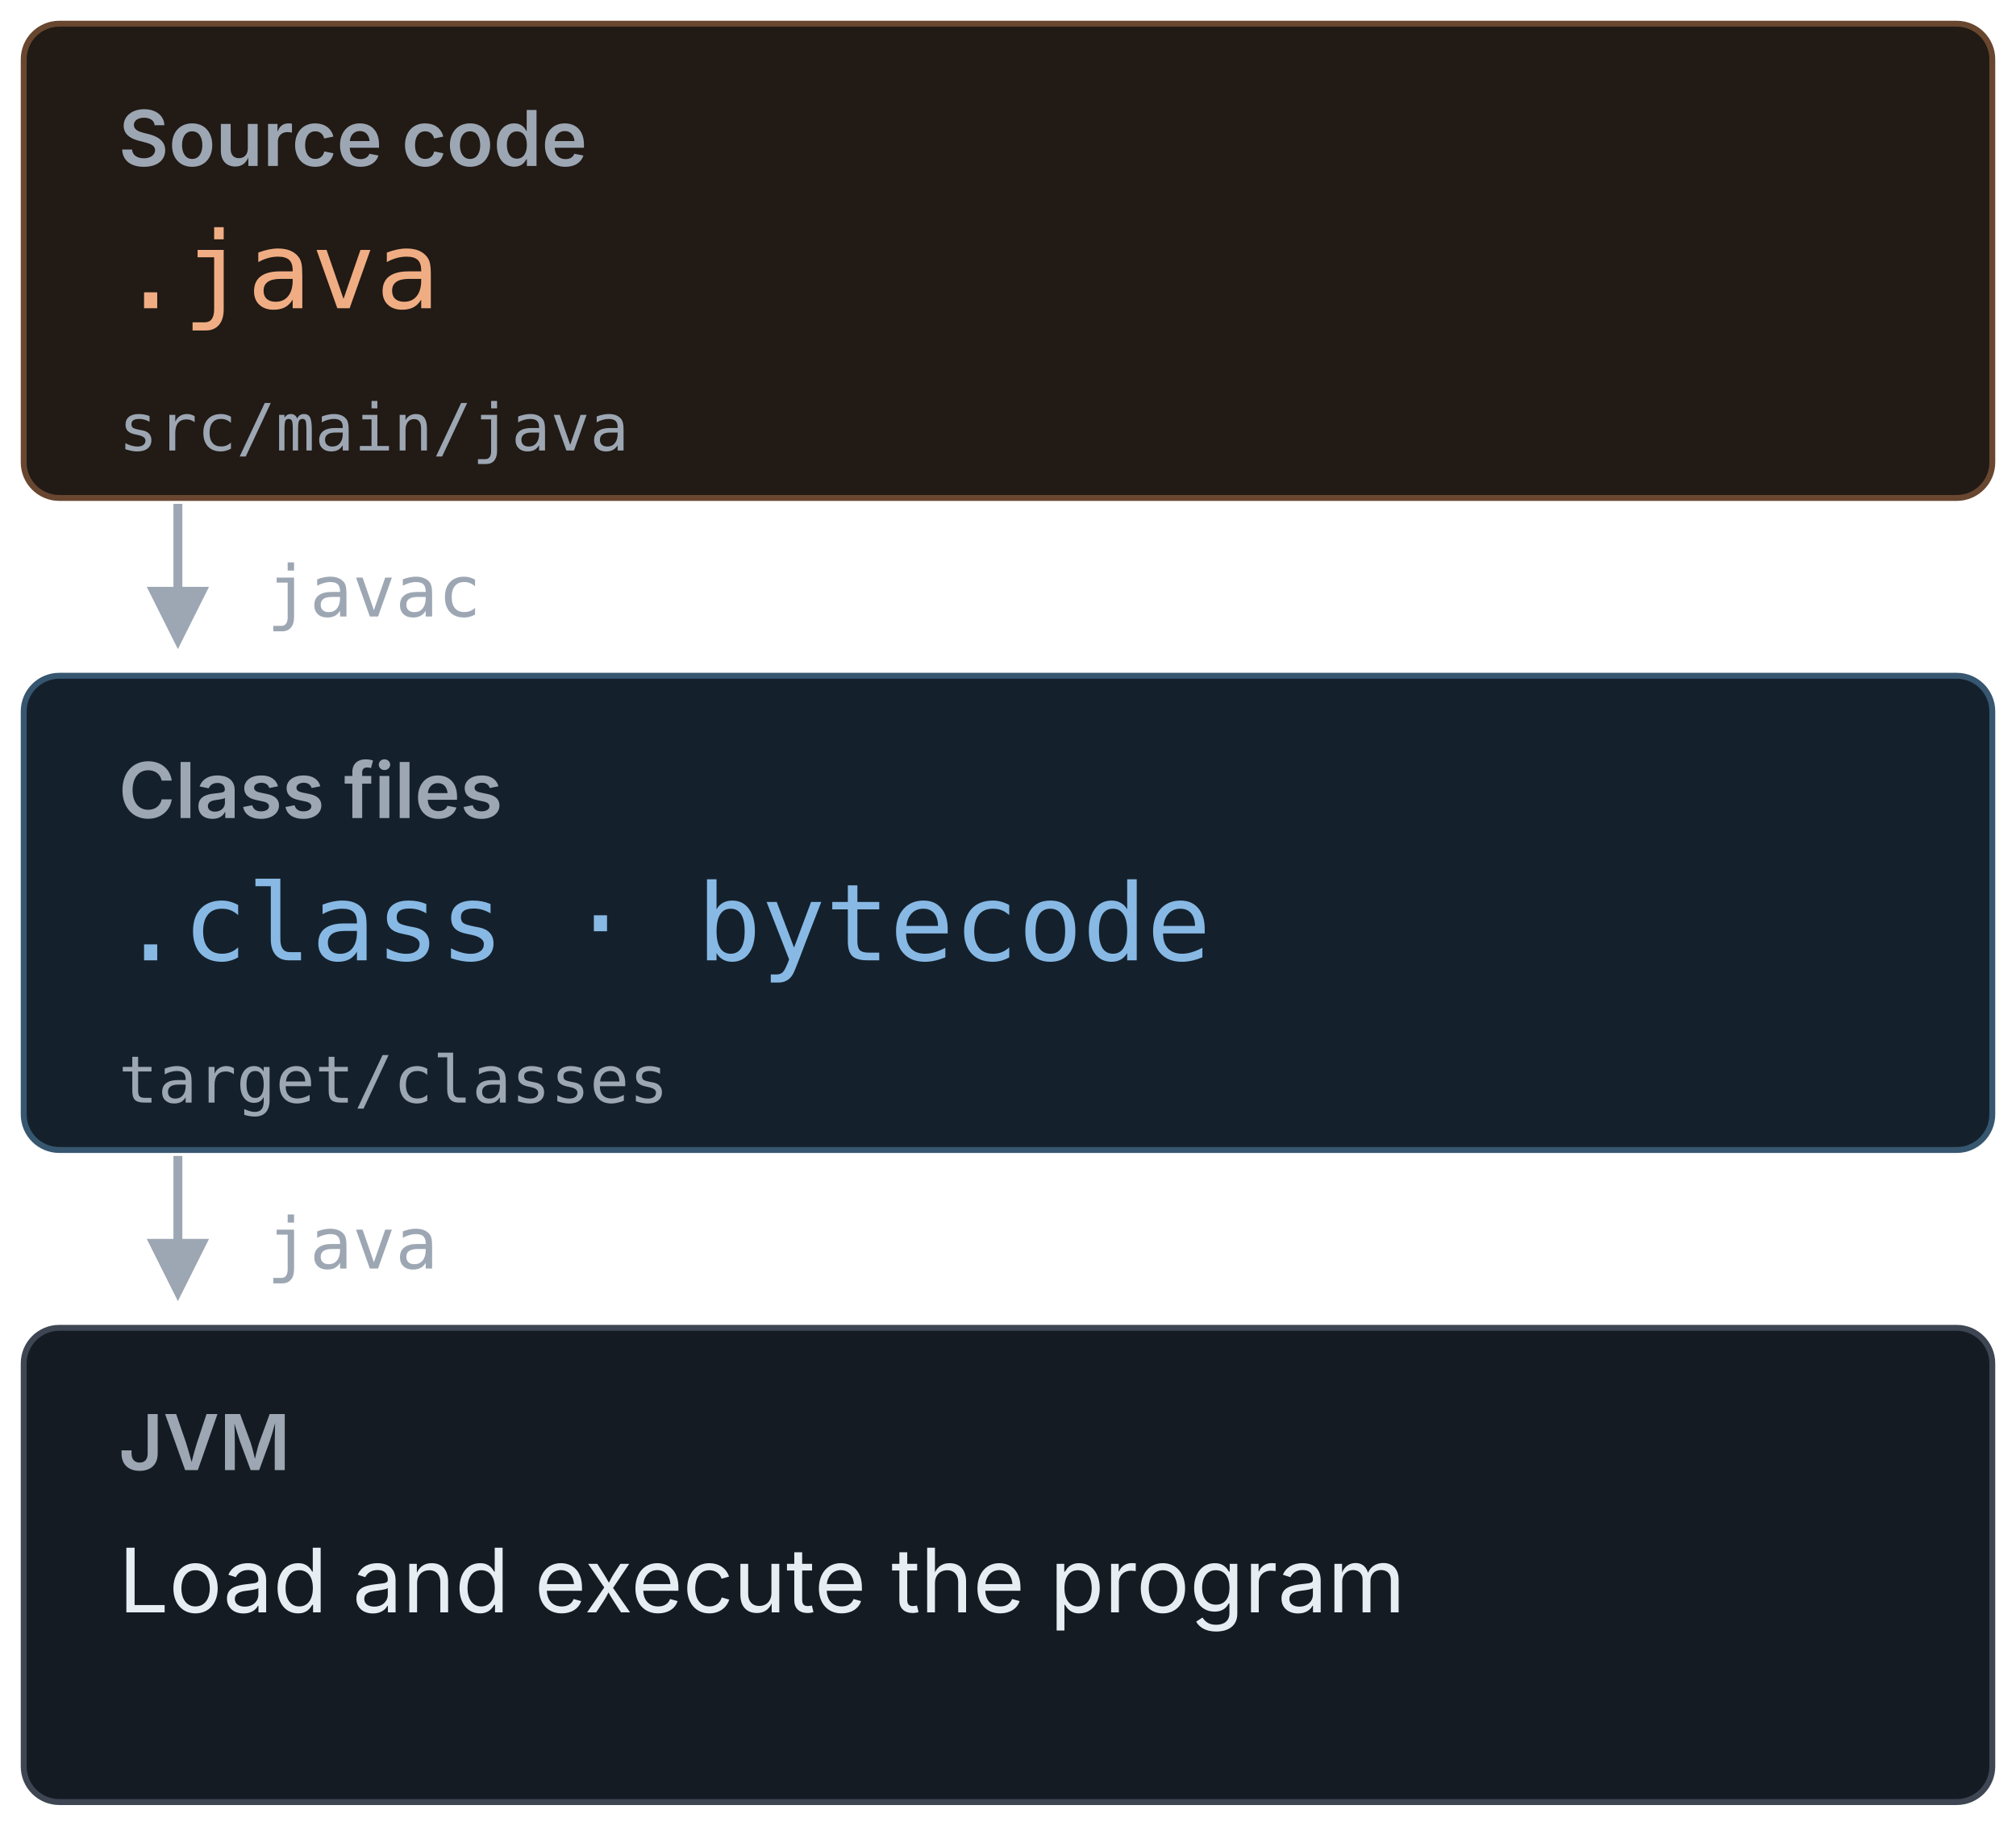
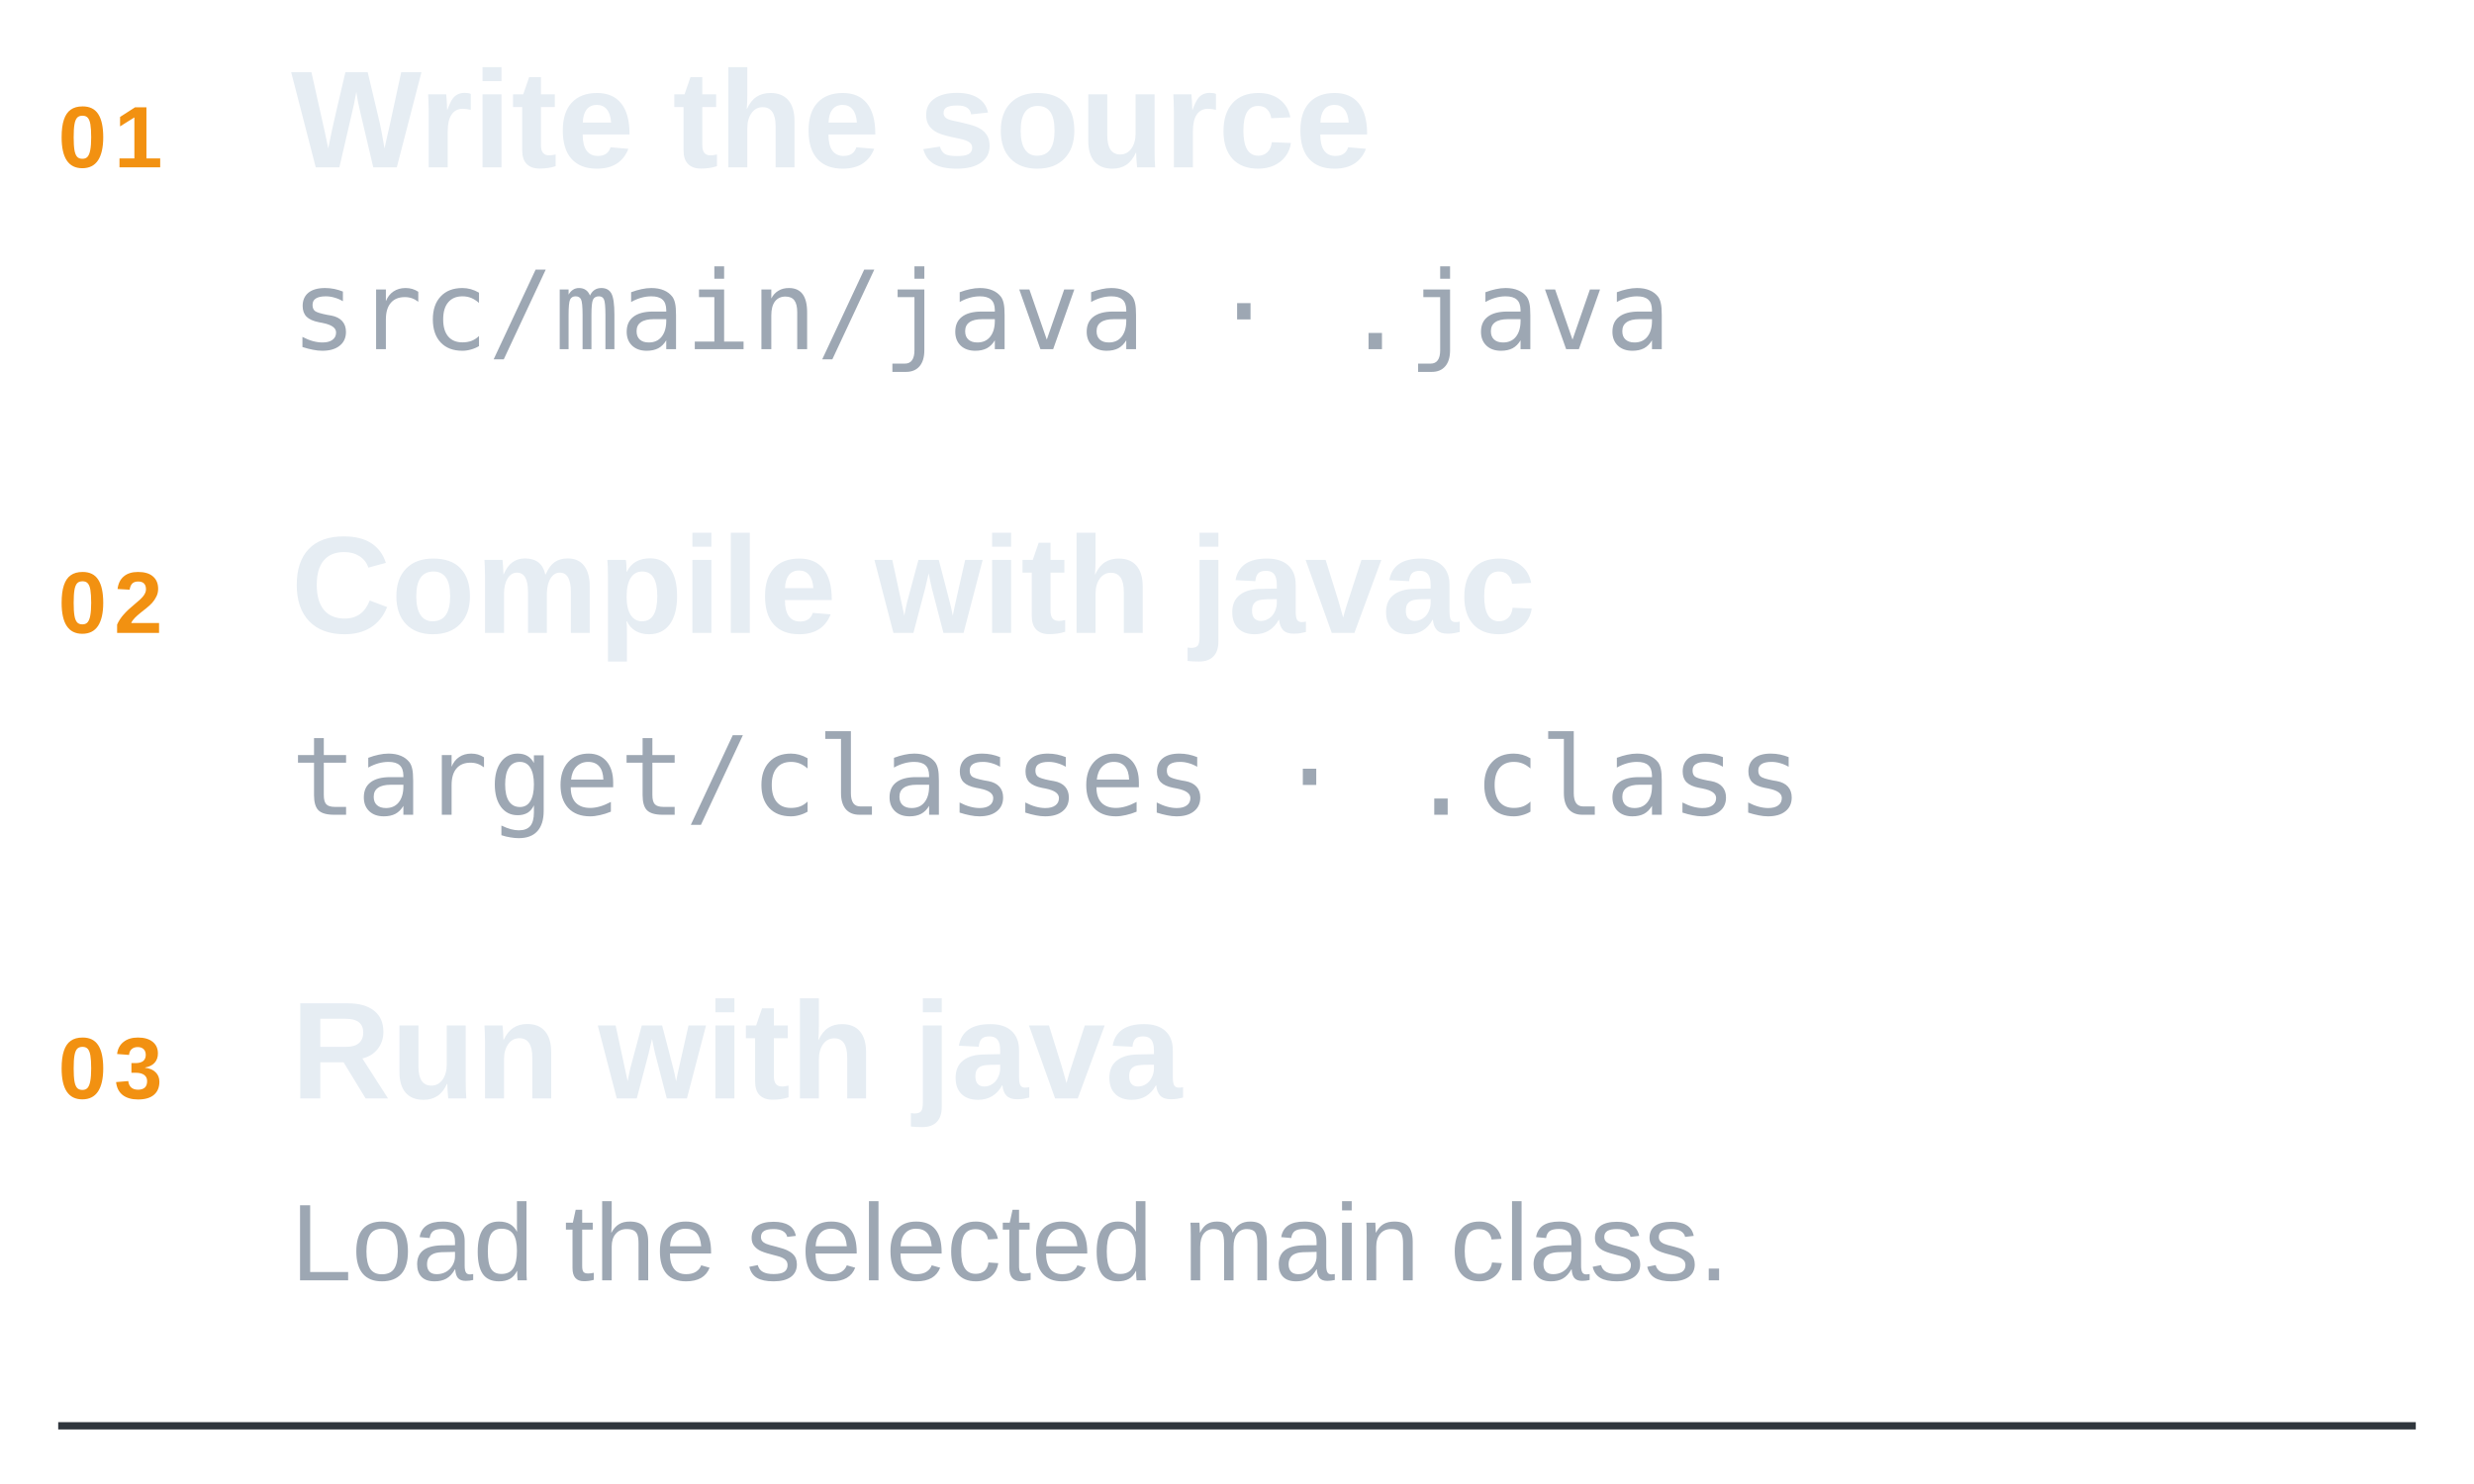
- <svg xmlns="http://www.w3.org/2000/svg" width="340" height="308" viewBox="0 0 340 308" role="img" aria-labelledby="title desc">
-   <defs>
-     <marker id="arrow" markerWidth="7" markerHeight="7" refX="6" refY="3.5" orient="auto">
-       <path d="M 0 0 L 7 3.5 L 0 7 Z" fill="#9da7b3" />
-     </marker>
-   </defs>
-   <rect x="4" y="4" width="332" height="80" rx="6" fill="#211a15" stroke="#68462f" />
-   <text x="20" y="28" font-size="13" fill="#9da7b3" font-family="-apple-system, BlinkMacSystemFont, 'Segoe UI', sans-serif" font-weight="600">Source code</text>
-   <text x="20" y="52" font-size="18" fill="#f0ad83" font-family="'Cascadia Mono', Consolas, monospace" font-weight="400">.java</text>
-   <path d="M 30 85 v 23" fill="none" stroke="#9da7b3" stroke-width="1.5" marker-end="url(#arrow)" />
-   <text x="45" y="104" font-size="12" fill="#9da7b3" font-family="'Cascadia Mono', Consolas, monospace" font-weight="400">javac</text>
-   <rect x="4" y="114" width="332" height="80" rx="6" fill="#14212c" stroke="#37566f" />
-   <text x="20" y="138" font-size="13" fill="#9da7b3" font-family="-apple-system, BlinkMacSystemFont, 'Segoe UI', sans-serif" font-weight="600">Class files</text>
-   <text x="20" y="162" font-size="18" fill="#88b9e5" font-family="'Cascadia Mono', Consolas, monospace" font-weight="400">.class · bytecode</text>
-   <path d="M 30 195 v 23" fill="none" stroke="#9da7b3" stroke-width="1.5" marker-end="url(#arrow)" />
-   <text x="45" y="214" font-size="12" fill="#9da7b3" font-family="'Cascadia Mono', Consolas, monospace" font-weight="400">java</text>
-   <rect x="4" y="224" width="332" height="80" rx="6" fill="#151b23" stroke="#3d4652" />
-   <text x="20" y="248" font-size="13" fill="#9da7b3" font-family="-apple-system, BlinkMacSystemFont, 'Segoe UI', sans-serif" font-weight="600">JVM</text>
-   <text x="20" y="272" font-size="15" fill="#e6edf3" font-family="-apple-system, BlinkMacSystemFont, 'Segoe UI', sans-serif" font-weight="400">Load and execute the program</text>
-   <text x="20" y="76" font-size="11" fill="#9da7b3" font-family="'Cascadia Mono', Consolas, monospace">src/main/java</text>
-   <text x="20" y="186" font-size="11" fill="#9da7b3" font-family="'Cascadia Mono', Consolas, monospace">target/classes</text>
+ <svg xmlns="http://www.w3.org/2000/svg" width="340" height="204" viewBox="0 0 340 204" role="img" aria-labelledby="title desc">
+   <g font-family="Segoe UI, Arial, sans-serif" fill="#e6edf3">
+     <text x="8" y="23" font-size="12" font-weight="600" fill="#f29111" letter-spacing="1">01</text>
+     <text x="40" y="23" font-size="19" font-weight="600">Write the source</text>
+     <text x="40" y="48" font-size="15" fill="#9da7b3" font-family="Consolas, monospace">src/main/java · .java</text>
+     <text x="8" y="87" font-size="12" font-weight="600" fill="#f29111" letter-spacing="1">02</text>
+     <text x="40" y="87" font-size="19" font-weight="600">Compile with javac</text>
+     <text x="40" y="112" font-size="15" fill="#9da7b3" font-family="Consolas, monospace">target/classes · .class</text>
+     <text x="8" y="151" font-size="12" font-weight="600" fill="#f29111" letter-spacing="1">03</text>
+     <text x="40" y="151" font-size="19" font-weight="600">Run with java</text>
+     <text x="40" y="176" font-size="15" fill="#9da7b3">Load the selected main class.</text>
+     <path d="M8 196H332" fill="none" stroke="#30363d" />
+   </g>
</svg>
